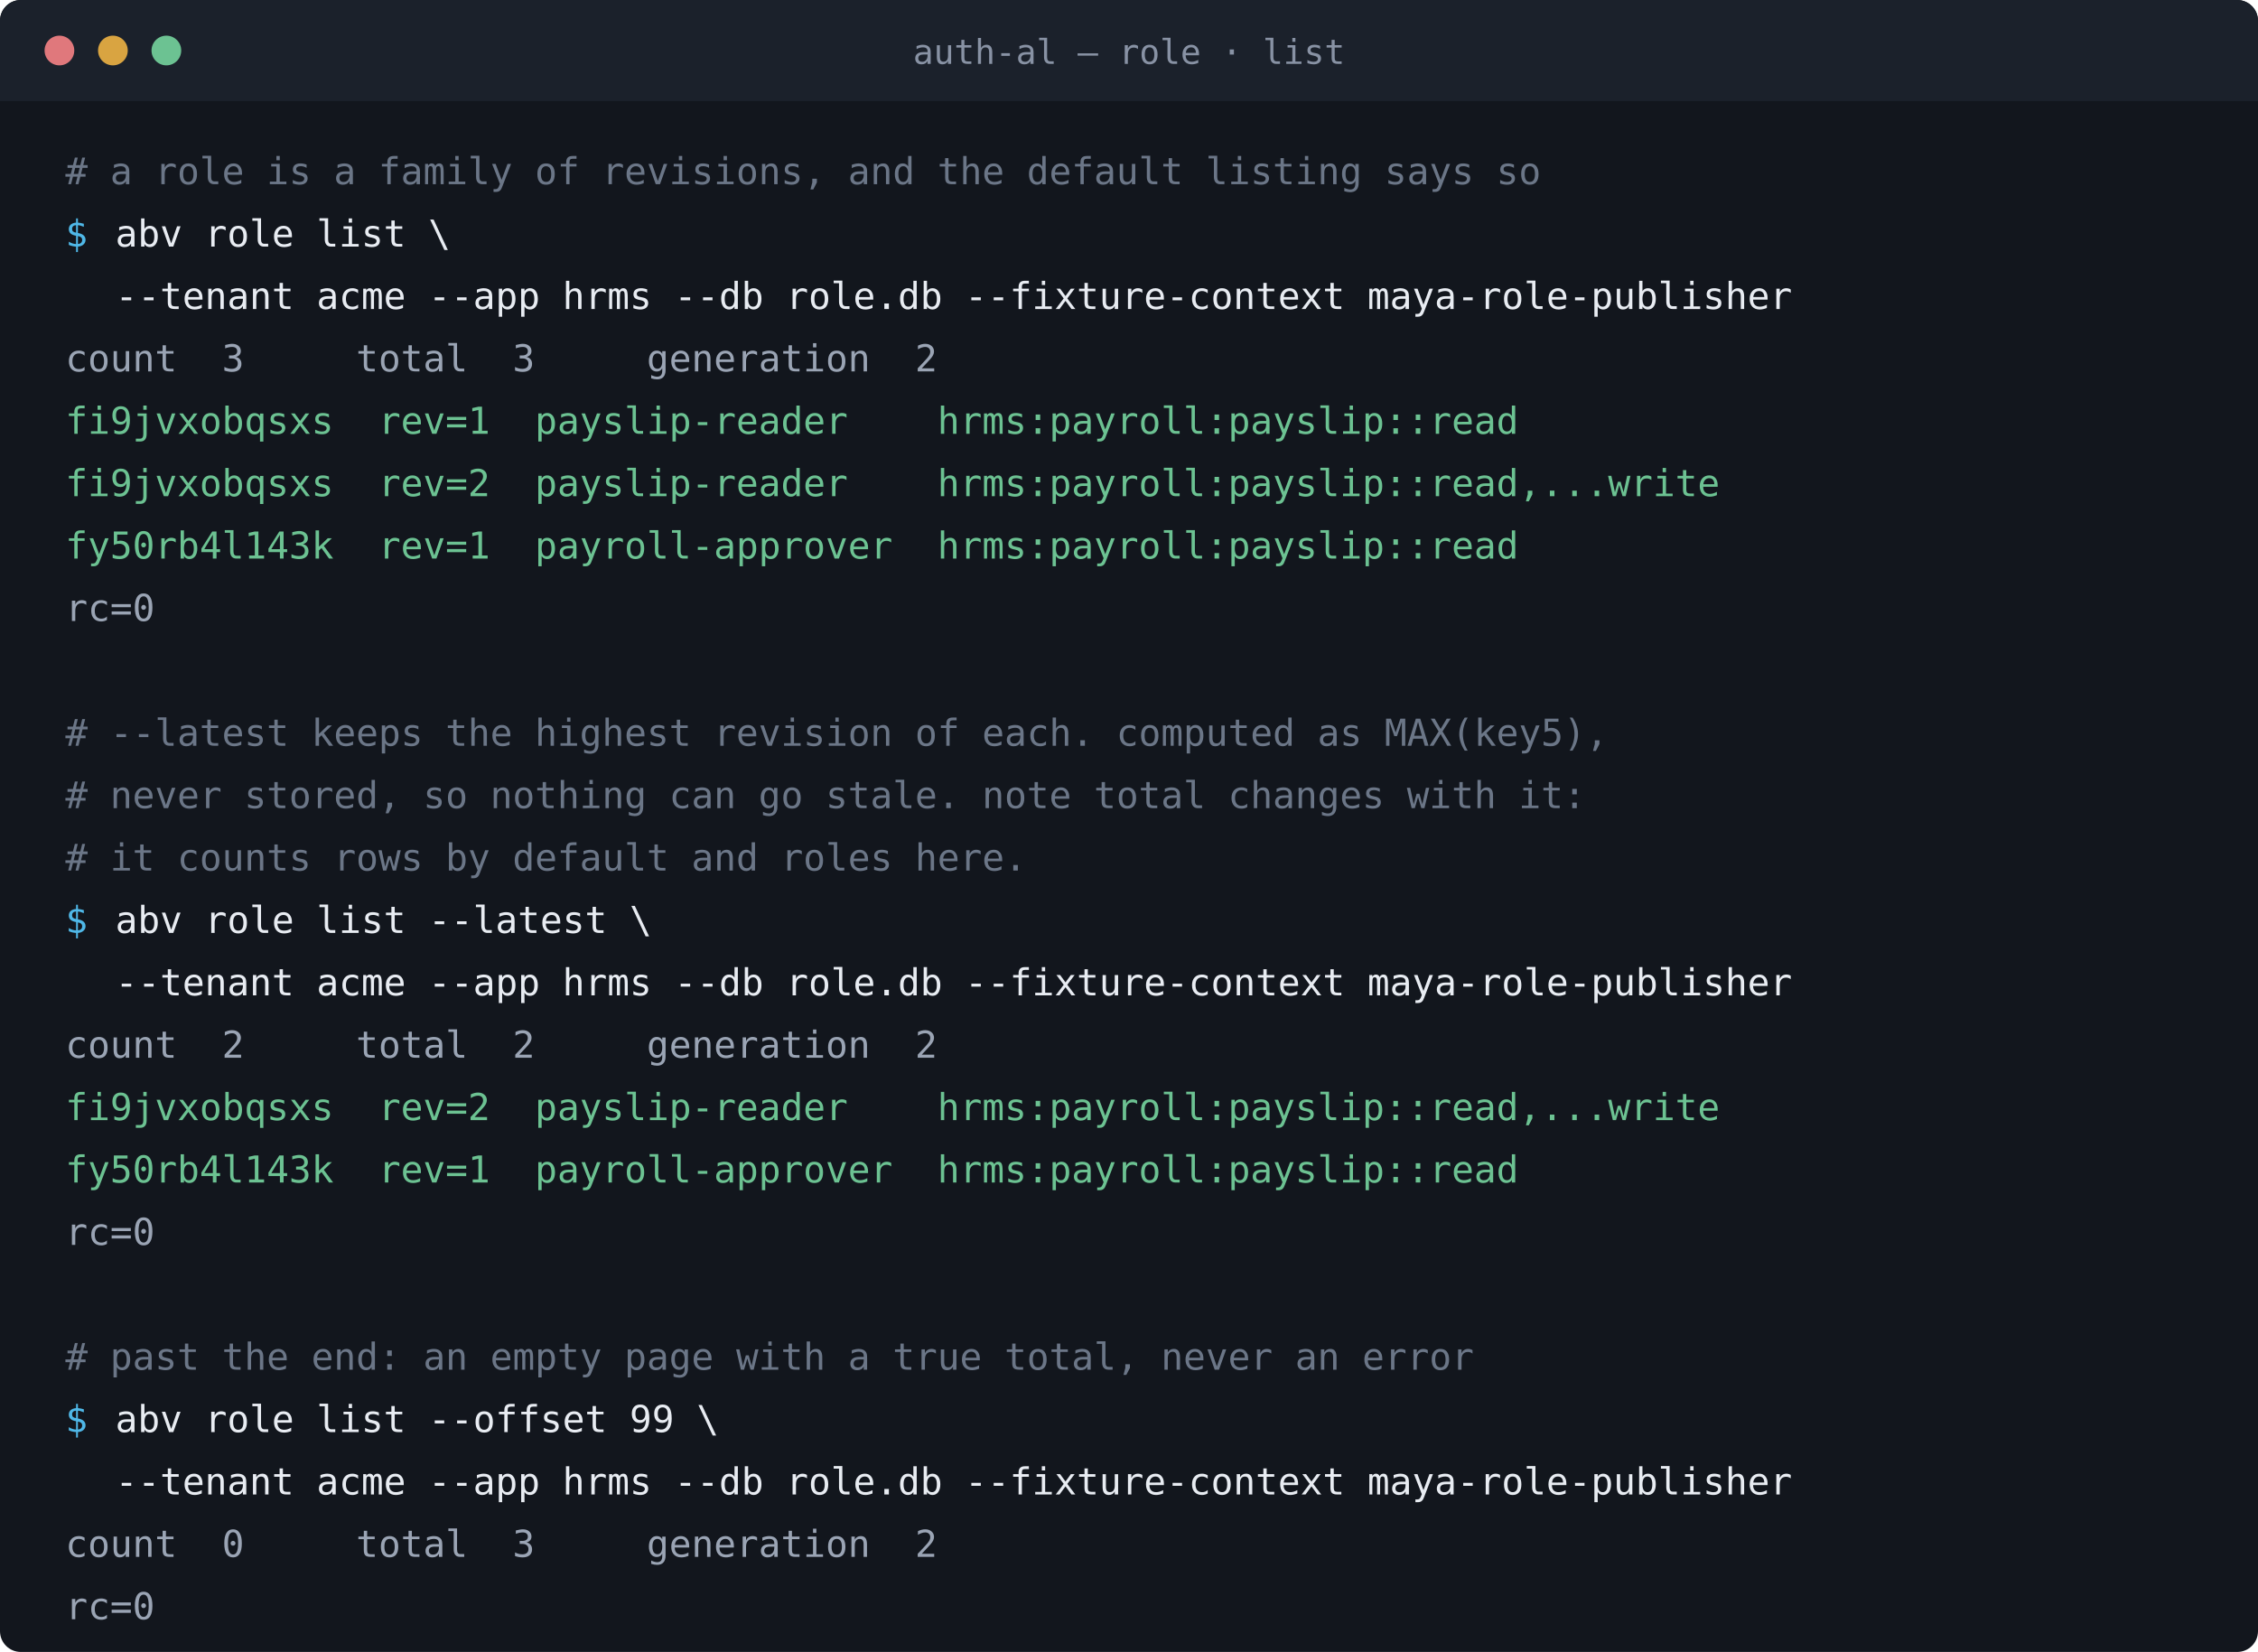
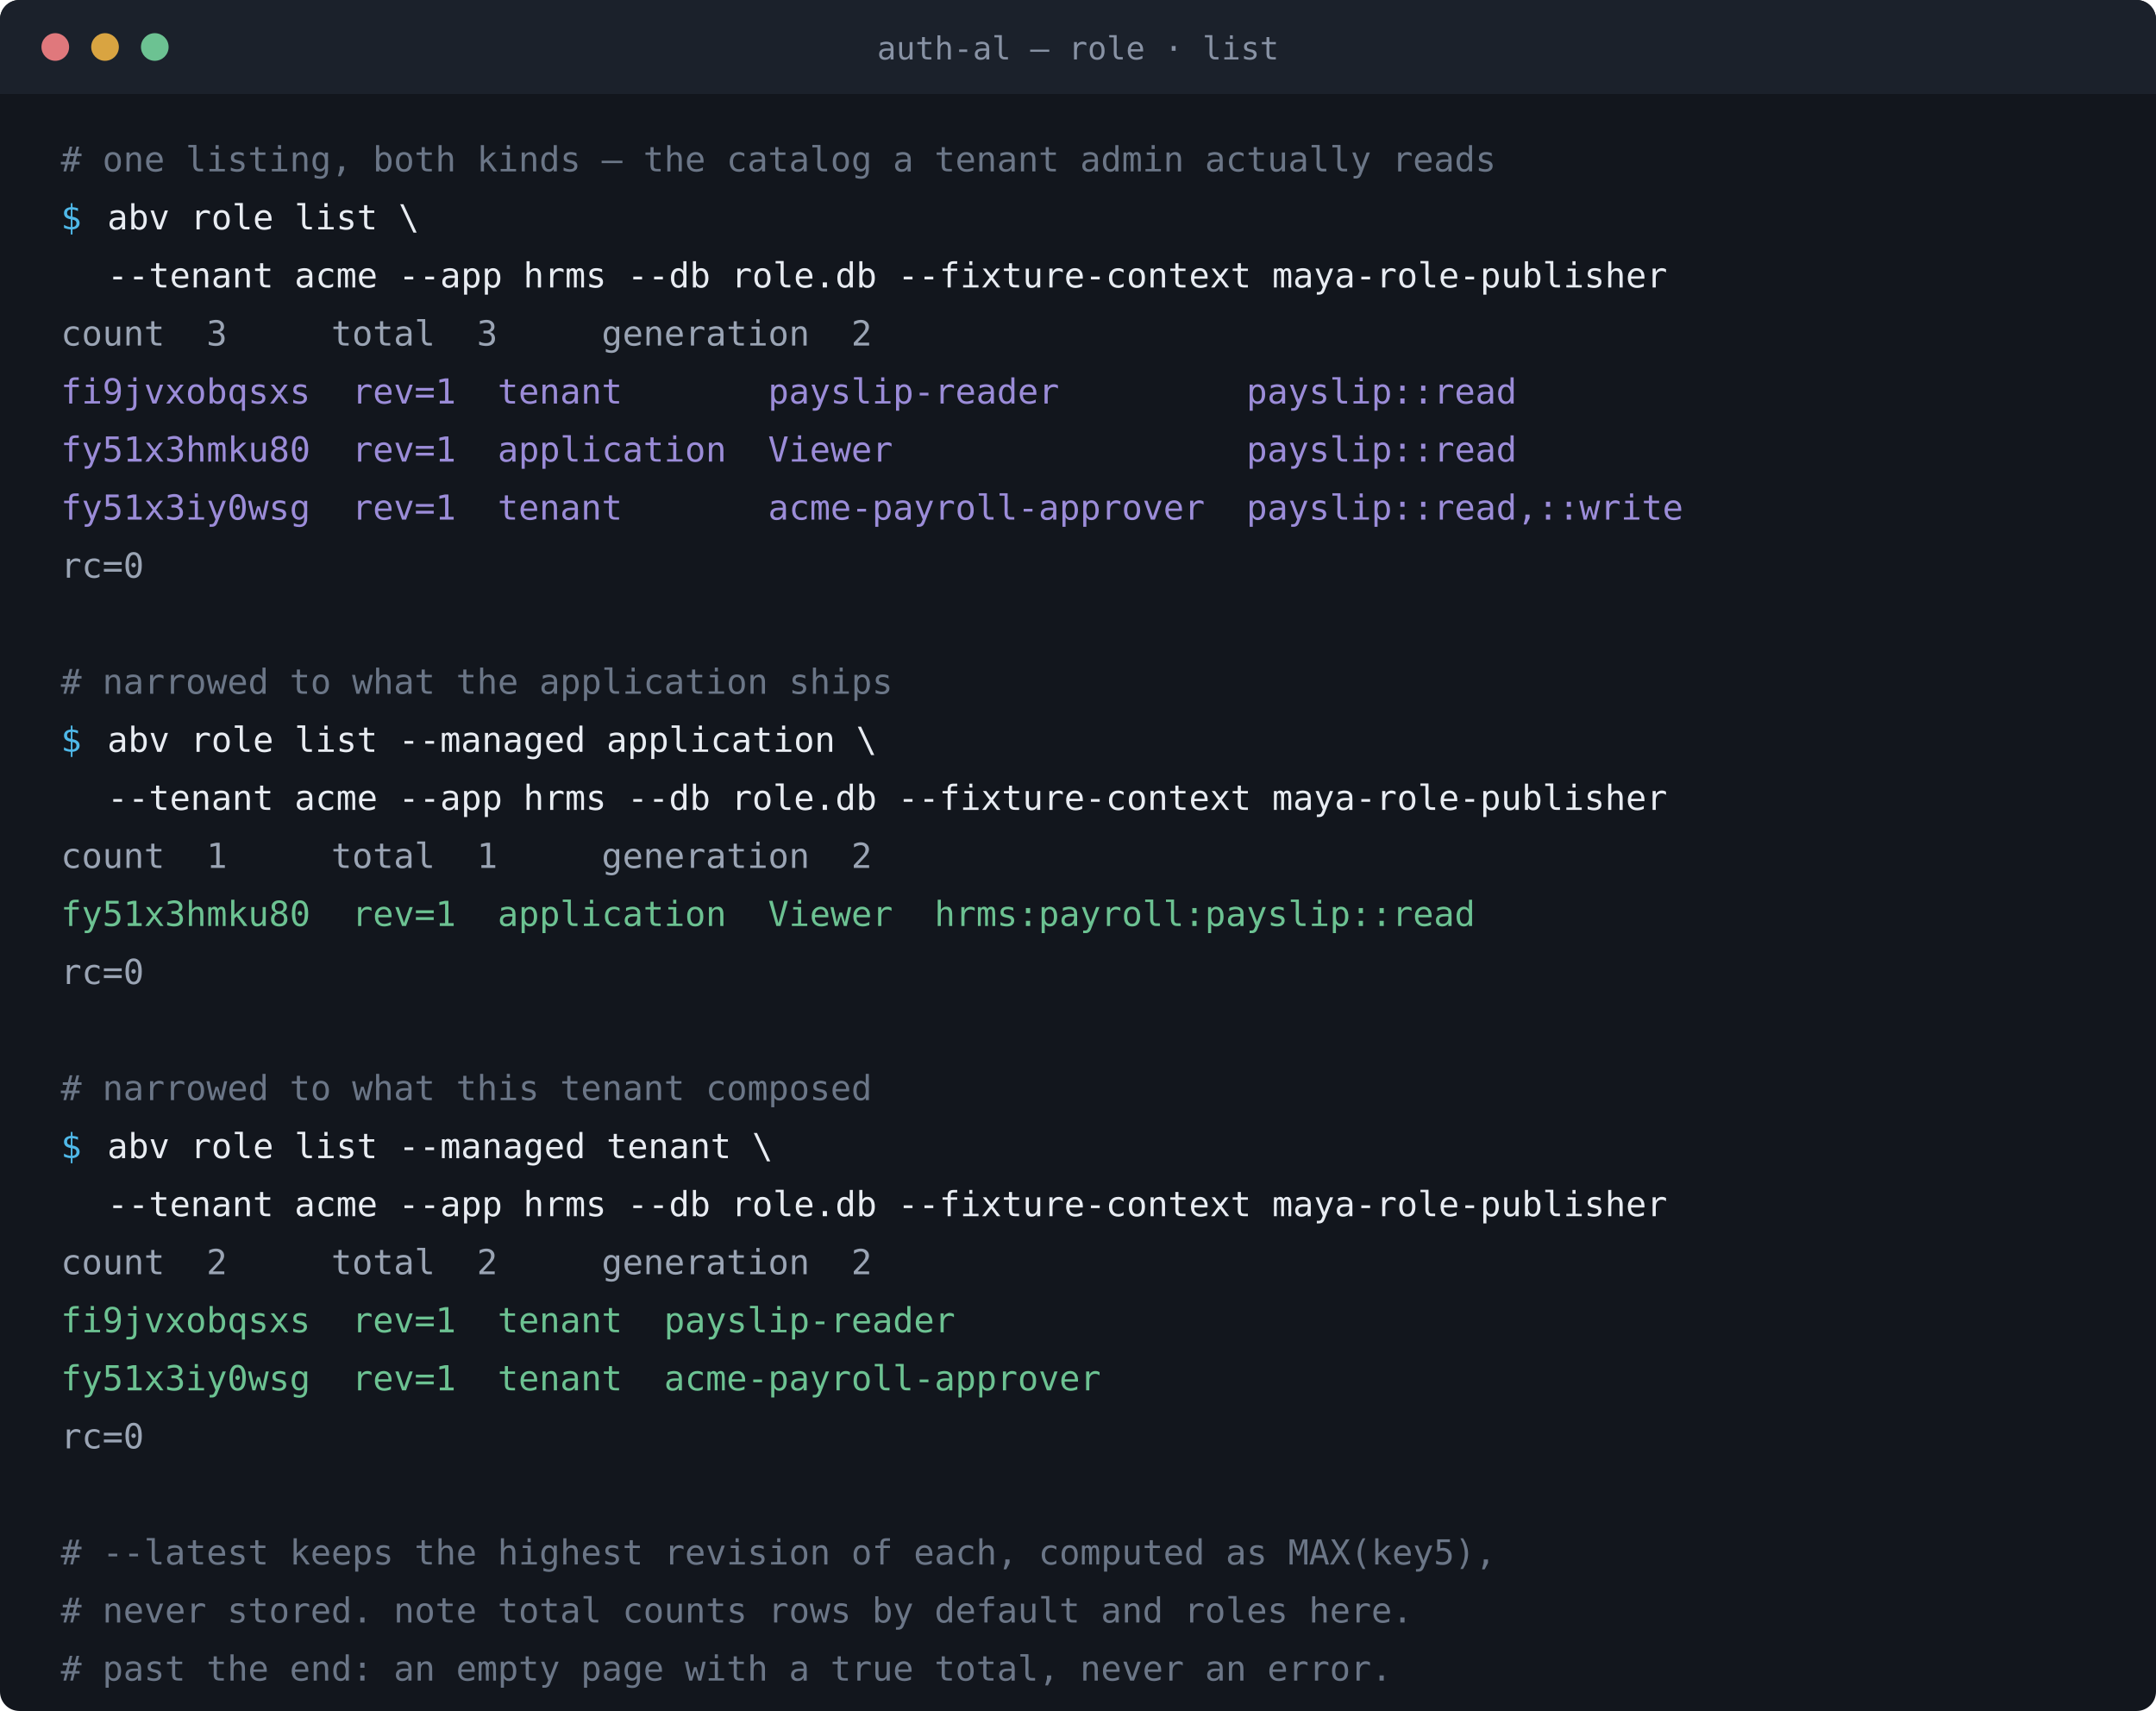
- <svg xmlns="http://www.w3.org/2000/svg" viewBox="0 0 760 556" width="760" height="556" font-family="ui-monospace, SFMono-Regular, Menlo, Consolas, monospace" font-size="12.5">
-   <rect width="760" height="556" rx="7" fill="#12161d" />
-   <path d="M0 7a7 7 0 0 1 7-7h746a7 7 0 0 1 7 7v27H0Z" fill="#1b212b" />
+ <svg xmlns="http://www.w3.org/2000/svg" viewBox="0 0 780 619" width="780" height="619" font-family="ui-monospace, SFMono-Regular, Menlo, Consolas, monospace" font-size="12.5">
+   <rect width="780" height="619" rx="7" fill="#12161d" />
+   <path d="M0 7a7 7 0 0 1 7-7h766a7 7 0 0 1 7 7v27H0Z" fill="#1b212b" />
  <circle cx="20" cy="17" r="5" fill="#e0787c" />
  <circle cx="38" cy="17" r="5" fill="#d9a441" />
  <circle cx="56" cy="17" r="5" fill="#6cc292" />
-   <text x="380.0" y="21.5" text-anchor="middle" fill="#8892a4" font-size="11.5">auth-al — role · list</text>
-   <text x="22" y="62" fill="#6b7687" xml:space="preserve"># a role is a family of revisions, and the default listing says so</text>
+   <text x="390.0" y="21.5" text-anchor="middle" fill="#8892a4" font-size="11.5">auth-al — role · list</text>
+   <text x="22" y="62" fill="#6b7687" xml:space="preserve"># one listing, both kinds — the catalog a tenant admin actually reads</text>
  <text x="22" y="83" fill="#4fb8e8">$</text>
  <text x="38.8" y="83" fill="#e8ecf2" xml:space="preserve">abv role list \</text>
  <text x="38.8" y="104" fill="#e8ecf2" xml:space="preserve">--tenant acme --app hrms --db role.db --fixture-context maya-role-publisher</text>
  <text x="22" y="125" fill="#9aa4b4" xml:space="preserve">count  3     total  3     generation  2</text>
-   <text x="22" y="146" fill="#6cc292" xml:space="preserve">fi9jvxobqsxs  rev=1  payslip-reader    hrms:payroll:payslip::read</text>
-   <text x="22" y="167" fill="#6cc292" xml:space="preserve">fi9jvxobqsxs  rev=2  payslip-reader    hrms:payroll:payslip::read,...write</text>
-   <text x="22" y="188" fill="#6cc292" xml:space="preserve">fy50rb4l143k  rev=1  payroll-approver  hrms:payroll:payslip::read</text>
+   <text x="22" y="146" fill="#9b8cd8" xml:space="preserve">fi9jvxobqsxs  rev=1  tenant       payslip-reader         payslip::read</text>
+   <text x="22" y="167" fill="#9b8cd8" xml:space="preserve">fy51x3hmku80  rev=1  application  Viewer                 payslip::read</text>
+   <text x="22" y="188" fill="#9b8cd8" xml:space="preserve">fy51x3iy0wsg  rev=1  tenant       acme-payroll-approver  payslip::read,::write</text>
  <text x="22" y="209" fill="#9aa4b4" xml:space="preserve">rc=0</text>
  <text x="22" y="230" fill="#6b7687" xml:space="preserve" />
-   <text x="22" y="251" fill="#6b7687" xml:space="preserve"># --latest keeps the highest revision of each. computed as MAX(key5),</text>
-   <text x="22" y="272" fill="#6b7687" xml:space="preserve"># never stored, so nothing can go stale. note total changes with it:</text>
-   <text x="22" y="293" fill="#6b7687" xml:space="preserve"># it counts rows by default and roles here.</text>
-   <text x="22" y="314" fill="#4fb8e8">$</text>
-   <text x="38.8" y="314" fill="#e8ecf2" xml:space="preserve">abv role list --latest \</text>
-   <text x="38.8" y="335" fill="#e8ecf2" xml:space="preserve">--tenant acme --app hrms --db role.db --fixture-context maya-role-publisher</text>
-   <text x="22" y="356" fill="#9aa4b4" xml:space="preserve">count  2     total  2     generation  2</text>
-   <text x="22" y="377" fill="#6cc292" xml:space="preserve">fi9jvxobqsxs  rev=2  payslip-reader    hrms:payroll:payslip::read,...write</text>
-   <text x="22" y="398" fill="#6cc292" xml:space="preserve">fy50rb4l143k  rev=1  payroll-approver  hrms:payroll:payslip::read</text>
-   <text x="22" y="419" fill="#9aa4b4" xml:space="preserve">rc=0</text>
-   <text x="22" y="440" fill="#6b7687" xml:space="preserve" />
-   <text x="22" y="461" fill="#6b7687" xml:space="preserve"># past the end: an empty page with a true total, never an error</text>
-   <text x="22" y="482" fill="#4fb8e8">$</text>
-   <text x="38.8" y="482" fill="#e8ecf2" xml:space="preserve">abv role list --offset 99 \</text>
-   <text x="38.8" y="503" fill="#e8ecf2" xml:space="preserve">--tenant acme --app hrms --db role.db --fixture-context maya-role-publisher</text>
-   <text x="22" y="524" fill="#9aa4b4" xml:space="preserve">count  0     total  3     generation  2</text>
-   <text x="22" y="545" fill="#9aa4b4" xml:space="preserve">rc=0</text>
+   <text x="22" y="251" fill="#6b7687" xml:space="preserve"># narrowed to what the application ships</text>
+   <text x="22" y="272" fill="#4fb8e8">$</text>
+   <text x="38.8" y="272" fill="#e8ecf2" xml:space="preserve">abv role list --managed application \</text>
+   <text x="38.8" y="293" fill="#e8ecf2" xml:space="preserve">--tenant acme --app hrms --db role.db --fixture-context maya-role-publisher</text>
+   <text x="22" y="314" fill="#9aa4b4" xml:space="preserve">count  1     total  1     generation  2</text>
+   <text x="22" y="335" fill="#6cc292" xml:space="preserve">fy51x3hmku80  rev=1  application  Viewer  hrms:payroll:payslip::read</text>
+   <text x="22" y="356" fill="#9aa4b4" xml:space="preserve">rc=0</text>
+   <text x="22" y="377" fill="#6b7687" xml:space="preserve" />
+   <text x="22" y="398" fill="#6b7687" xml:space="preserve"># narrowed to what this tenant composed</text>
+   <text x="22" y="419" fill="#4fb8e8">$</text>
+   <text x="38.8" y="419" fill="#e8ecf2" xml:space="preserve">abv role list --managed tenant \</text>
+   <text x="38.8" y="440" fill="#e8ecf2" xml:space="preserve">--tenant acme --app hrms --db role.db --fixture-context maya-role-publisher</text>
+   <text x="22" y="461" fill="#9aa4b4" xml:space="preserve">count  2     total  2     generation  2</text>
+   <text x="22" y="482" fill="#6cc292" xml:space="preserve">fi9jvxobqsxs  rev=1  tenant  payslip-reader</text>
+   <text x="22" y="503" fill="#6cc292" xml:space="preserve">fy51x3iy0wsg  rev=1  tenant  acme-payroll-approver</text>
+   <text x="22" y="524" fill="#9aa4b4" xml:space="preserve">rc=0</text>
+   <text x="22" y="545" fill="#6b7687" xml:space="preserve" />
+   <text x="22" y="566" fill="#6b7687" xml:space="preserve"># --latest keeps the highest revision of each, computed as MAX(key5),</text>
+   <text x="22" y="587" fill="#6b7687" xml:space="preserve"># never stored. note total counts rows by default and roles here.</text>
+   <text x="22" y="608" fill="#6b7687" xml:space="preserve"># past the end: an empty page with a true total, never an error.</text>
</svg>
